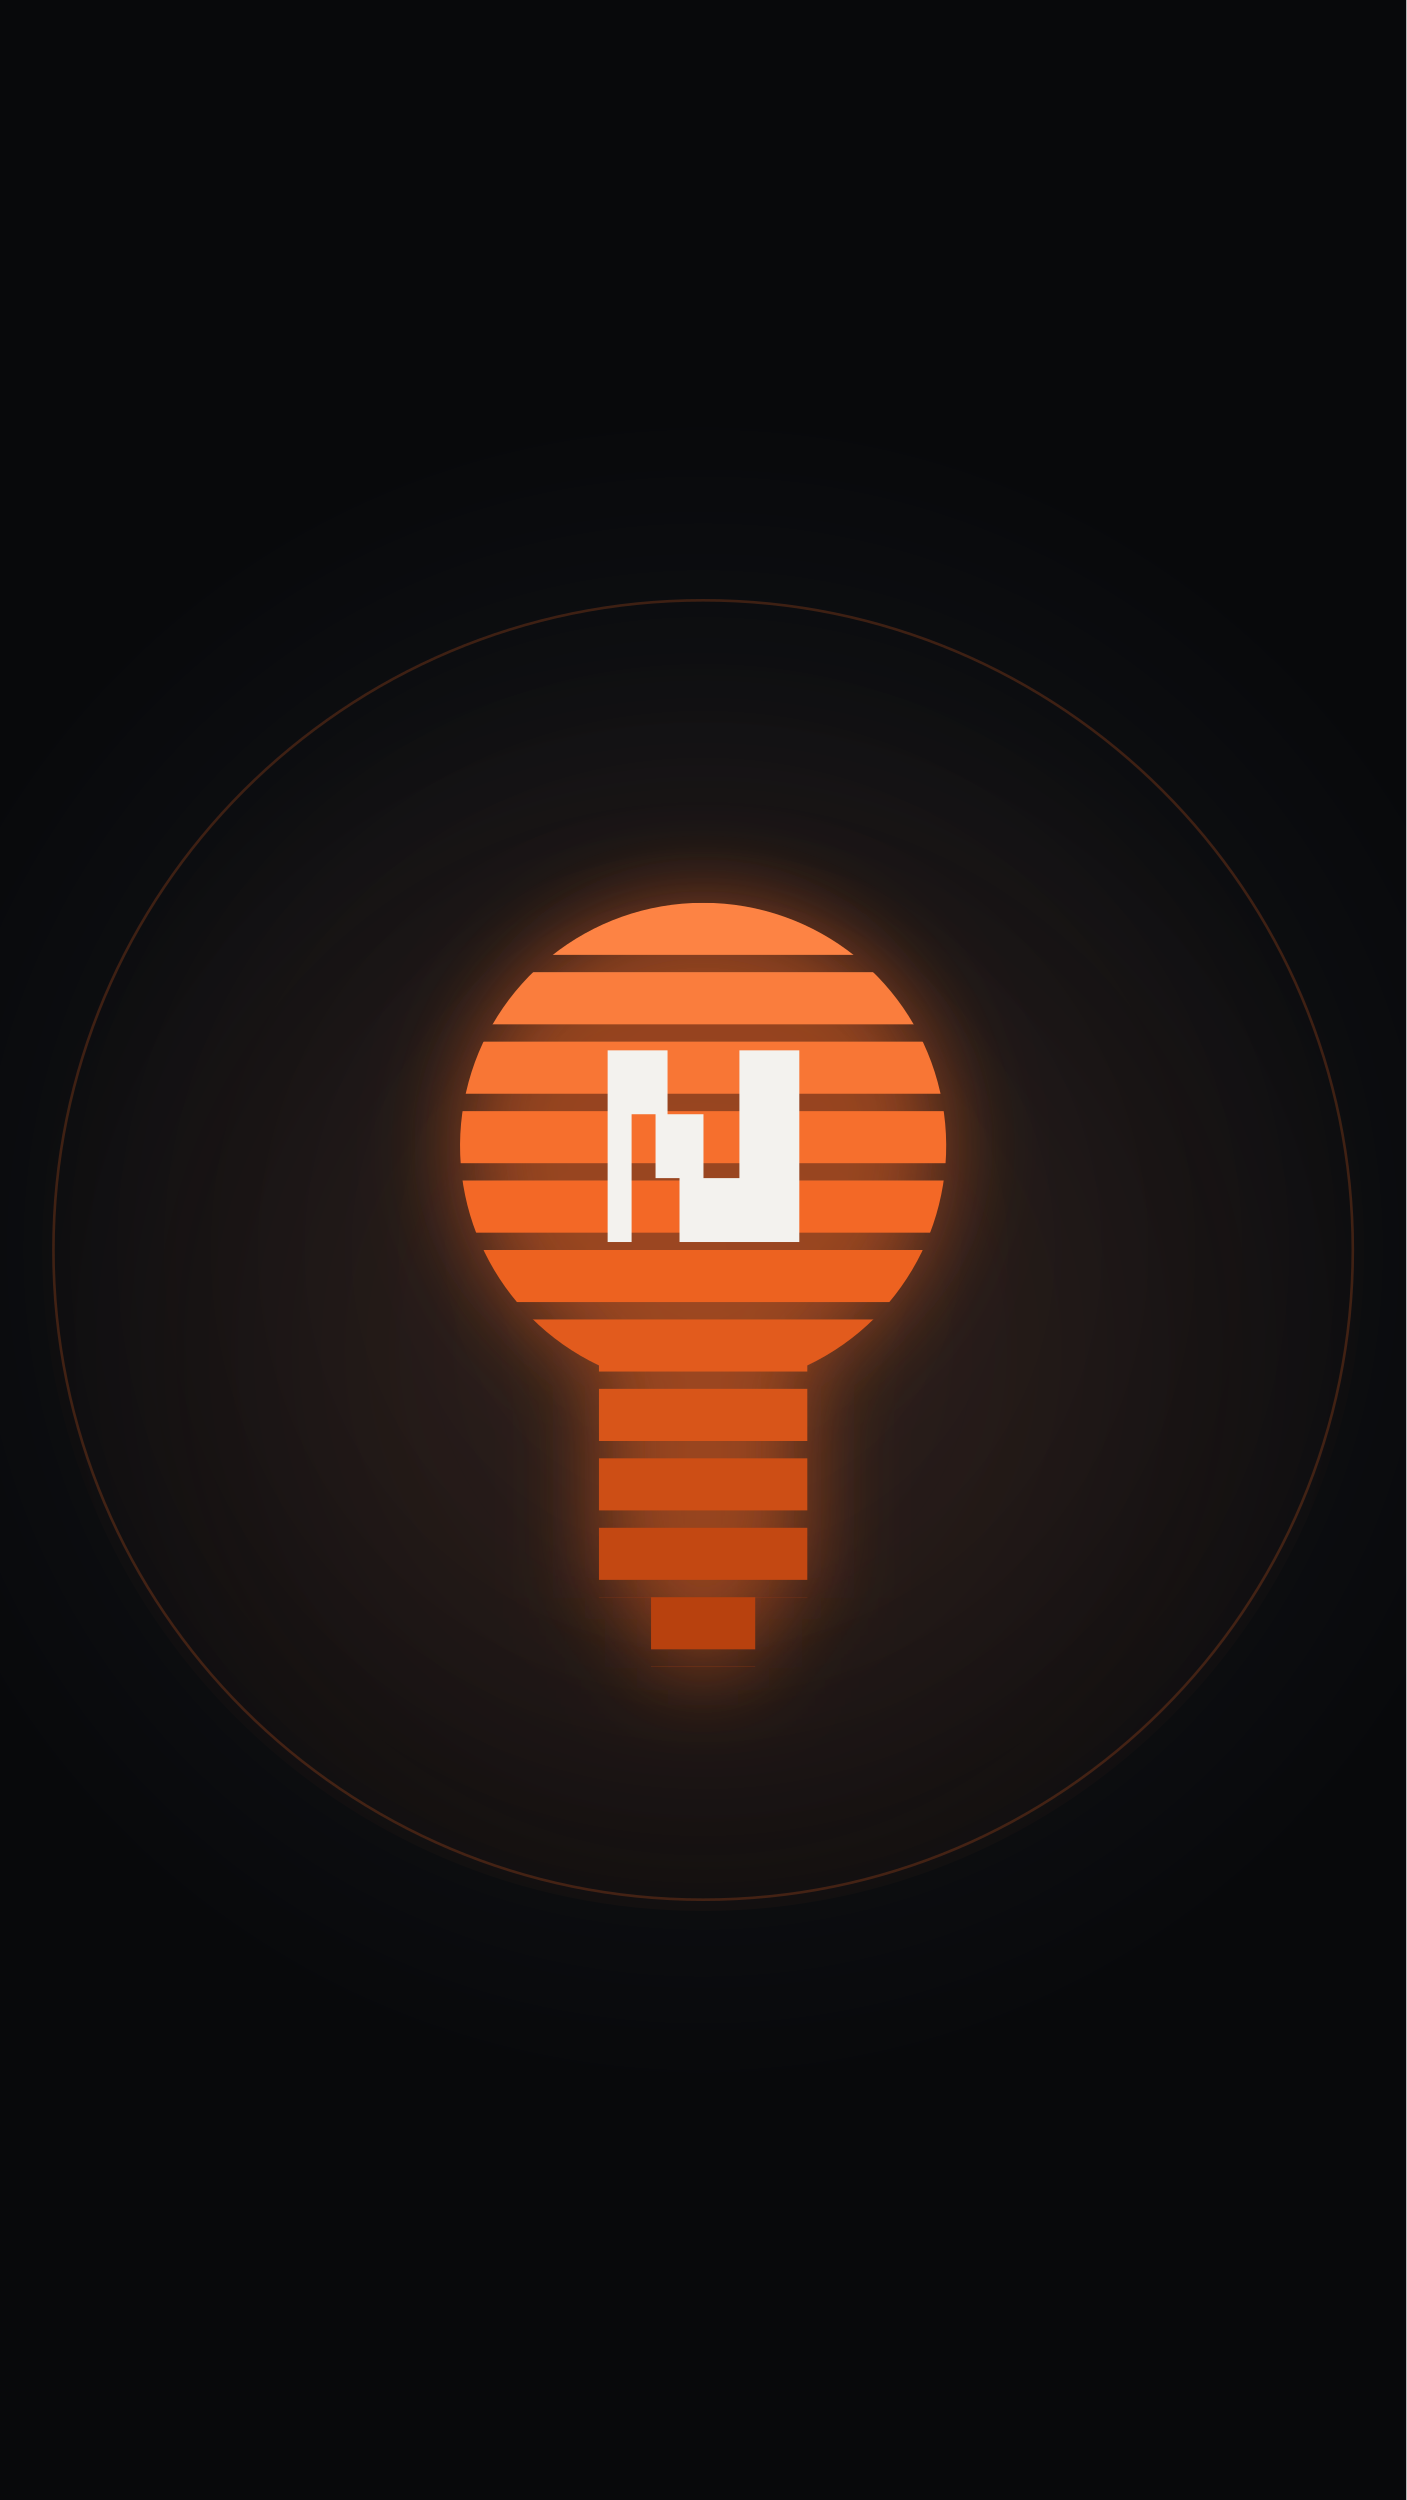
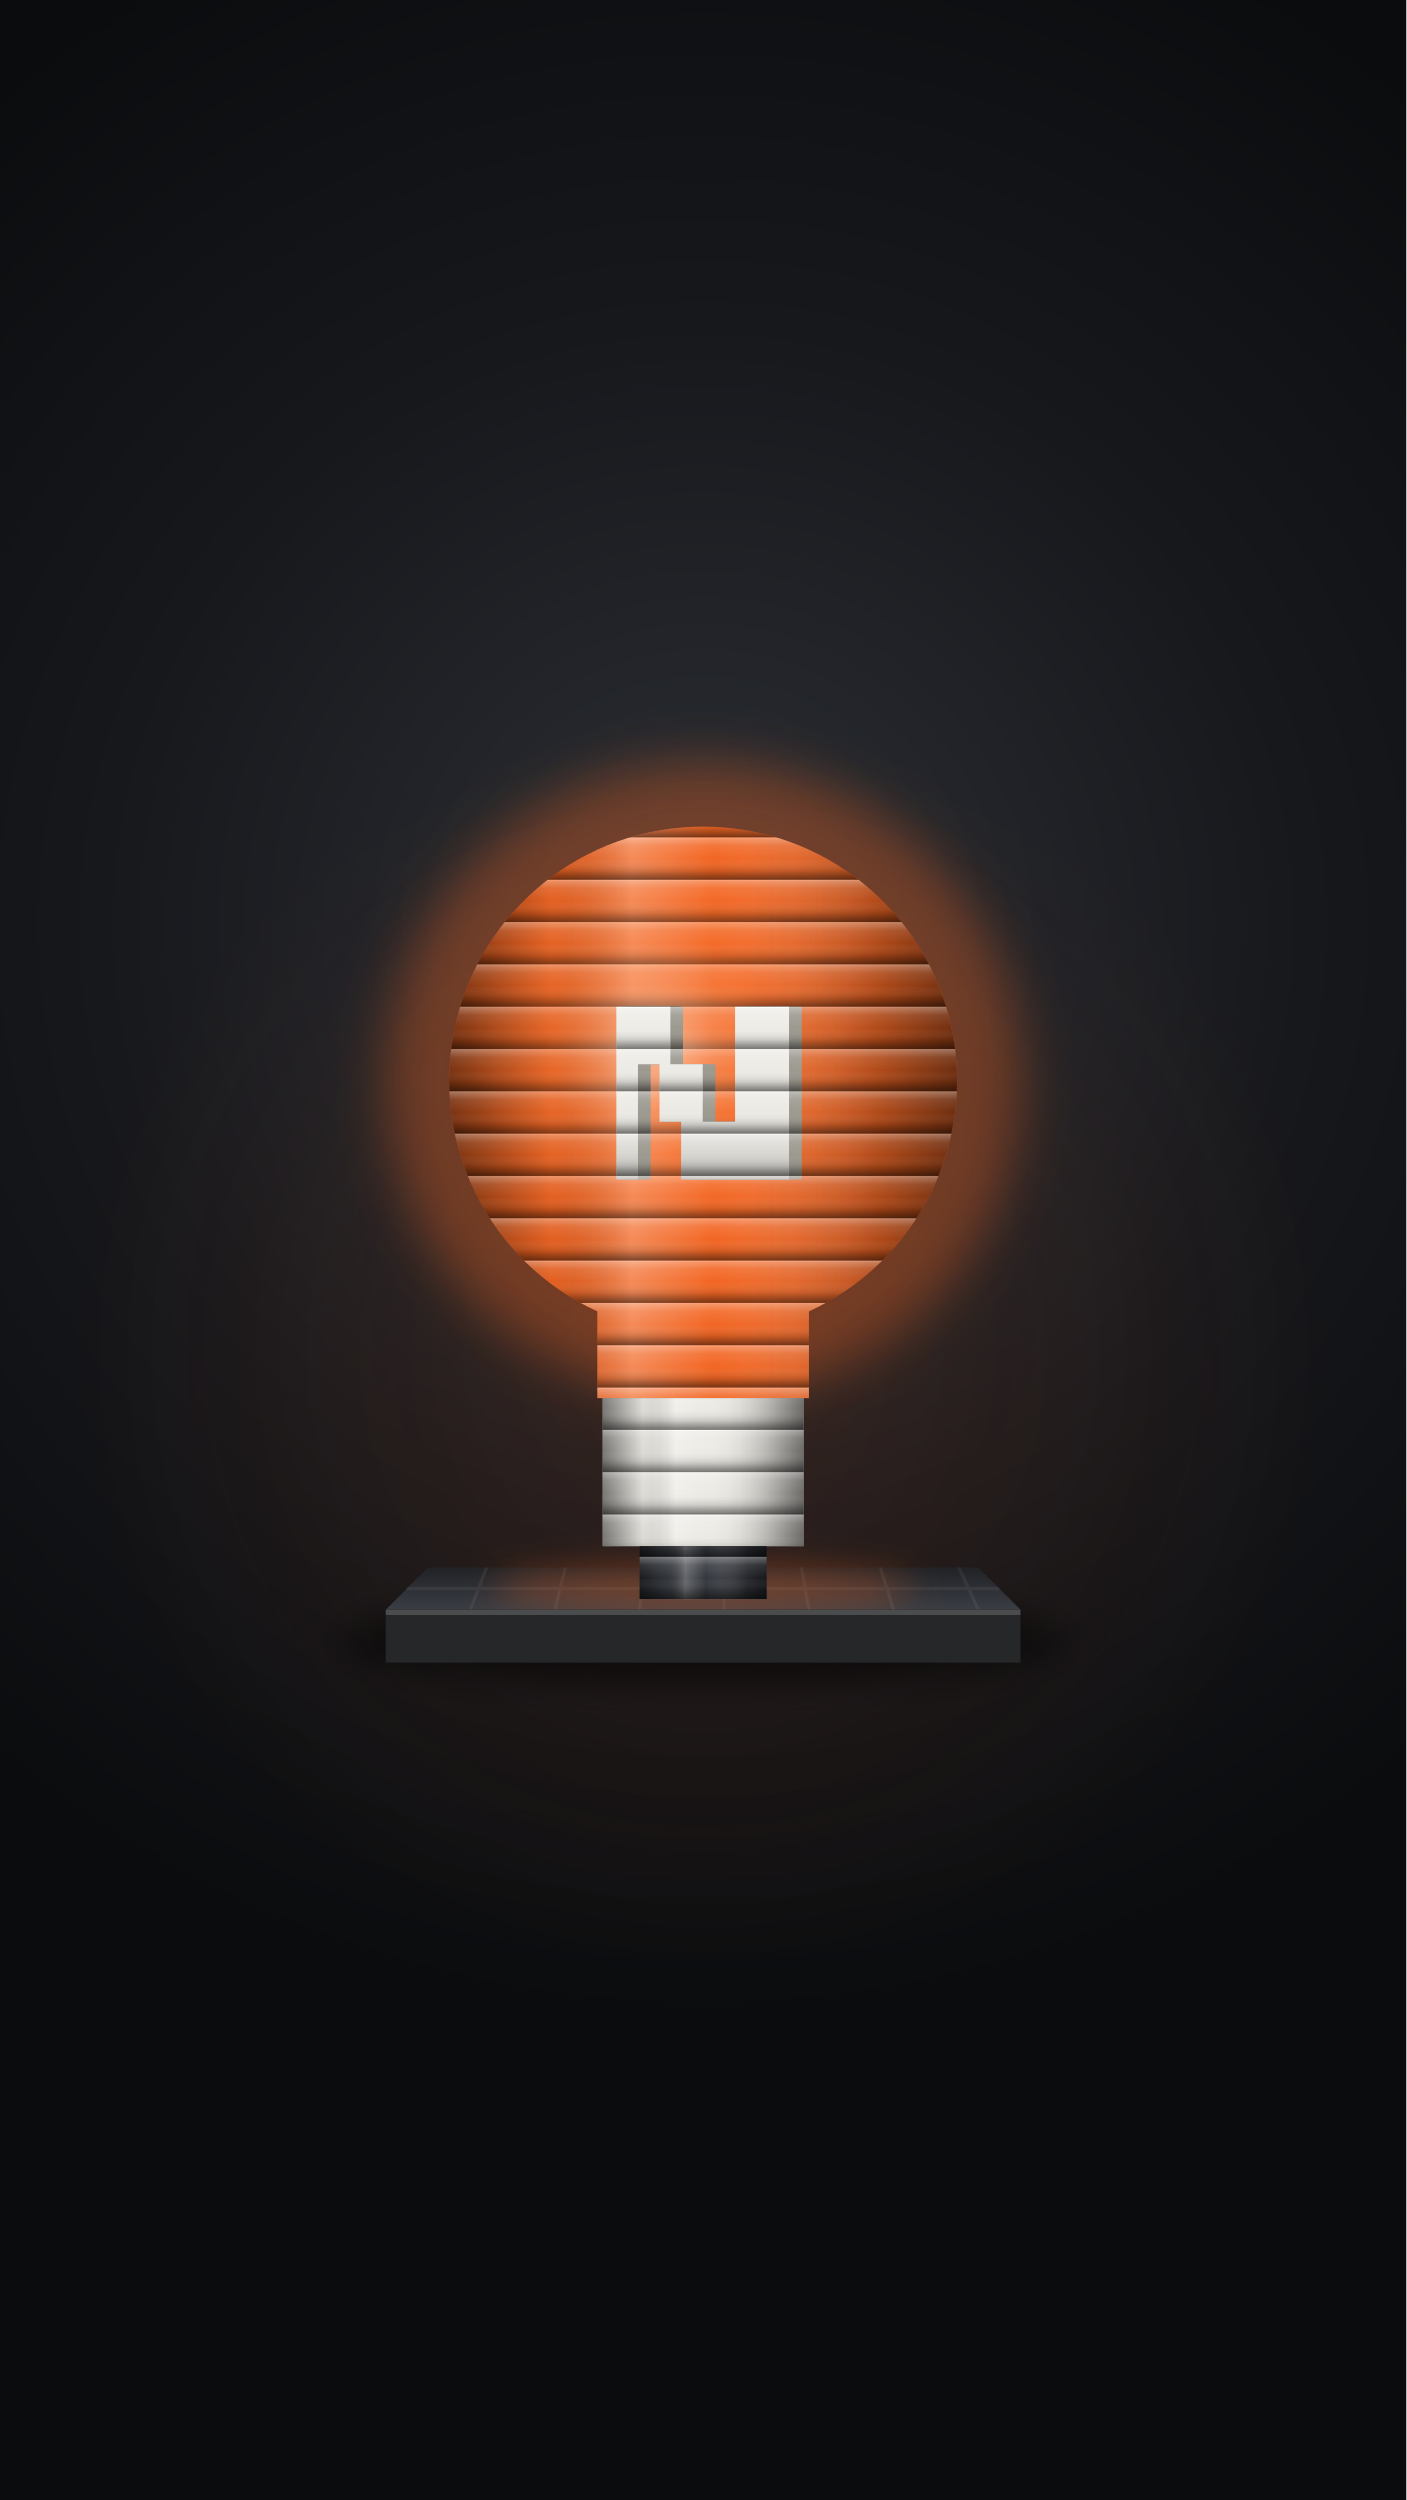
<svg xmlns="http://www.w3.org/2000/svg" viewBox="0 0 1080 1920">
  <defs>
-     <radialGradient id="f-04-sua-ideia" cx="540" cy="960" r="648" gradientUnits="userSpaceOnUse">
-       <stop offset="0" stop-color="#1A1B1F" />
-       <stop offset="1" stop-color="#08090B" />
+     <radialGradient id="f-04-sua-ideia" cx="540" cy="710.4" r="842.4" gradientUnits="userSpaceOnUse">
+       <stop offset="0" stop-color="#2C2F35" />
+       <stop offset=".55" stop-color="#17181C" />
+       <stop offset="1" stop-color="#0B0C0E" />
    </radialGradient>
-     <radialGradient id="g-04-sua-ideia" cx="540" cy="1036.8" r="544" gradientUnits="userSpaceOnUse">
-       <stop offset="0" stop-color="#F26522" stop-opacity=".13" />
+     <radialGradient id="g-04-sua-ideia" cx="540" cy="1038" r="483.6" gradientUnits="userSpaceOnUse">
+       <stop offset="0" stop-color="#F26522" stop-opacity=".12" />
      <stop offset="1" stop-color="#F26522" stop-opacity="0" />
    </radialGradient>
-     <filter id="halo-04-sua-ideia" x="-40%" y="-40%" width="180%" height="180%">
-       <feGaussianBlur stdDeviation="5" />
+     <linearGradient id="ribg-04-sua-ideia" x1="0" y1="0" x2="0" y2="1">
+       <stop offset="0" stop-color="#fff" stop-opacity=".34" />
+       <stop offset=".2" stop-color="#fff" stop-opacity=".1" />
+       <stop offset=".5" stop-color="#fff" stop-opacity="0" />
+       <stop offset=".78" stop-color="#000" stop-opacity=".14" />
+       <stop offset="1" stop-color="#000" stop-opacity=".5" />
+     </linearGradient>
+     <pattern id="rib-04-sua-ideia" patternUnits="userSpaceOnUse" x="-40" y="1.000" width="200" height="4">
+       <rect width="200" height="4" fill="url(#ribg-04-sua-ideia)" />
+     </pattern>
+     <pattern id="ribe-04-sua-ideia" patternUnits="userSpaceOnUse" x="-40" y="1.287" width="200" height="4" patternTransform="skewY(30)">
+       <rect width="200" height="4" fill="url(#ribg-04-sua-ideia)" />
+     </pattern>
+     <pattern id="ribd-04-sua-ideia" patternUnits="userSpaceOnUse" x="-40" y="0.713" width="200" height="4" patternTransform="skewY(-30)">
+       <rect width="200" height="4" fill="url(#ribg-04-sua-ideia)" />
+     </pattern>
+     <linearGradient id="volr-04-sua-ideia" x1="0" y1="0" x2="1" y2="0">
+       <stop offset="0" stop-color="#000" stop-opacity=".5" />
+       <stop offset=".2" stop-color="#000" stop-opacity=".06" />
+       <stop offset=".36" stop-color="#fff" stop-opacity=".24" />
+       <stop offset=".52" stop-color="#fff" stop-opacity="0" />
+       <stop offset=".84" stop-color="#000" stop-opacity=".26" />
+       <stop offset="1" stop-color="#000" stop-opacity=".55" />
+     </linearGradient>
+     <linearGradient id="vole-04-sua-ideia" x1="0" y1="0" x2="0" y2="1">
+       <stop offset="0" stop-color="#fff" stop-opacity=".14" />
+       <stop offset=".55" stop-color="#fff" stop-opacity="0" />
+       <stop offset="1" stop-color="#000" stop-opacity=".2" />
+     </linearGradient>
+     <radialGradient id="volc-04-sua-ideia" cx=".38" cy=".3" r=".8">
+       <stop offset="0" stop-color="#fff" stop-opacity=".18" />
+       <stop offset=".5" stop-color="#fff" stop-opacity="0" />
+       <stop offset="1" stop-color="#000" stop-opacity=".4" />
+     </radialGradient>
+     <linearGradient id="metal-04-sua-ideia" x1="0" y1="0" x2="1" y2="0">
+       <stop offset="0" stop-color="#5E6167" />
+       <stop offset=".3" stop-color="#E4E3DF" />
+       <stop offset=".55" stop-color="#A3A5A9" />
+       <stop offset="1" stop-color="#4B4E54" />
+     </linearGradient>
+     <linearGradient id="quente-04-sua-ideia" x1="0" y1="0" x2="1" y2="0">
+       <stop offset="0" stop-color="#F26522" />
+       <stop offset=".7" stop-color="#FF8A4C" />
+       <stop offset="1" stop-color="#FFC9A6" />
+     </linearGradient>
+     <radialGradient id="acesa-04-sua-ideia">
+       <stop offset="0" stop-color="#FFE6D4" stop-opacity=".55" />
+       <stop offset=".6" stop-color="#FF8A4C" stop-opacity=".15" />
+       <stop offset="1" stop-color="#FF8A4C" stop-opacity="0" />
+     </radialGradient>
+     <linearGradient id="tampo-04-sua-ideia" x1="0" y1="0" x2="0" y2="1">
+       <stop offset="0" stop-color="#202226" />
+       <stop offset="1" stop-color="#3A3D44" />
+     </linearGradient>
+     <filter id="brilho-04-sua-ideia" x="-50%" y="-50%" width="200%" height="200%">
+       <feGaussianBlur stdDeviation="2.4" />
    </filter>
-     <linearGradient id="calor-04-sua-ideia" gradientUnits="userSpaceOnUse" x1="0" y1="0" x2="0" y2="96">
-       <stop offset="0" stop-color="#ff8a4c" />
-       <stop offset="0.083" stop-color="#ff8a4c" />
-       <stop offset="0.083" stop-color="#fd8344" />
-       <stop offset="0.167" stop-color="#fd8344" />
-       <stop offset="0.167" stop-color="#fa7d3d" />
-       <stop offset="0.25" stop-color="#fa7d3d" />
-       <stop offset="0.25" stop-color="#f87635" />
-       <stop offset="0.333" stop-color="#f87635" />
-       <stop offset="0.333" stop-color="#f66f2d" />
-       <stop offset="0.417" stop-color="#f66f2d" />
-       <stop offset="0.417" stop-color="#f36826" />
-       <stop offset="0.5" stop-color="#f36826" />
-       <stop offset="0.5" stop-color="#ed6220" />
-       <stop offset="0.583" stop-color="#ed6220" />
-       <stop offset="0.583" stop-color="#e25b1d" />
-       <stop offset="0.667" stop-color="#e25b1d" />
-       <stop offset="0.667" stop-color="#d85519" />
-       <stop offset="0.75" stop-color="#d85519" />
-       <stop offset="0.75" stop-color="#cd4e15" />
-       <stop offset="0.833" stop-color="#cd4e15" />
-       <stop offset="0.833" stop-color="#c34812" />
-       <stop offset="0.917" stop-color="#c34812" />
-       <stop offset="0.917" stop-color="#b8410e" />
-       <stop offset="1" stop-color="#b8410e" />
-     </linearGradient>
-     <mask id="camadas-04-sua-ideia" maskUnits="userSpaceOnUse" x="-20" y="-20" width="136" height="136">
-       <rect x="-20" y="0" width="136" height="6" fill="#fff" />
-       <rect x="-20" y="8" width="136" height="6" fill="#fff" />
-       <rect x="-20" y="16" width="136" height="6" fill="#fff" />
-       <rect x="-20" y="24" width="136" height="6" fill="#fff" />
-       <rect x="-20" y="32" width="136" height="6" fill="#fff" />
-       <rect x="-20" y="40" width="136" height="6" fill="#fff" />
-       <rect x="-20" y="48" width="136" height="6" fill="#fff" />
-       <rect x="-20" y="56" width="136" height="6" fill="#fff" />
-       <rect x="-20" y="64" width="136" height="6" fill="#fff" />
-       <rect x="-20" y="72" width="136" height="6" fill="#fff" />
-       <rect x="-20" y="80" width="136" height="6" fill="#fff" />
-       <rect x="-20" y="88" width="136" height="6" fill="#fff" />
-       <rect x="-20" y="96" width="136" height="6" fill="#fff" />
-     </mask>
+     <filter id="sombra-04-sua-ideia" x="-30%" y="-200%" width="160%" height="500%">
+       <feGaussianBlur stdDeviation="1.6" />
+     </filter>
  </defs>
  <rect width="1080" height="1920" fill="url(#f-04-sua-ideia)" />
-   <circle cx="540" cy="960" r="507.6" fill="url(#g-04-sua-ideia)" />
-   <circle cx="540" cy="960" r="498.96" fill="none" stroke="#F26522" stroke-opacity=".22" stroke-width="2" />
-   <g transform="translate(220 640) scale(6.666667)">
-     <g filter="url(#halo-04-sua-ideia)" opacity=".55">
-       <path fill="#F26522" d="M36 61.3A28 28 0 1 1 60 61.3V88H36Z M42 88H54V96H42Z" />
+   <circle cx="540" cy="960" r="540" fill="url(#g-04-sua-ideia)" />
+   <g transform="translate(150 570) scale(8.125)">
+     <ellipse cx="48" cy="85" rx="34" ry="4" fill="#000" opacity=".55" filter="url(#sombra-04-sua-ideia)" />
+     <path d="M22 78H74L78 82H18Z" fill="url(#tampo-04-sua-ideia)" />
+     <path d="M27.54 78L26 82 M34.98 78L34 82 M42.42 78L42 82 M49.86 78L50 82 M57.3 78L58 82 M64.74 78L66 82 M72.18 78L74 82 M20 80H76" stroke="#F3F2EE" stroke-opacity=".06" stroke-width=".3" fill="none" />
+     <ellipse cx="48" cy="80" rx="20" ry="2.2" fill="#F26522" opacity=".35" filter="url(#sombra-04-sua-ideia)" />
+     <rect x="18" y="82" width="60" height="5" fill="#252729" />
+     <rect x="18" y="82" width="60" height=".5" fill="#F3F2EE" opacity=".18" />
+     <circle cx="48" cy="32" r="30" fill="#F26522" opacity=".35" filter="url(#brilho-04-sua-ideia)" />
+     <path d="M38 53.8A24 24 0 1 1 58 53.8V62H38Z" fill="#F26522" />
+     <path d="M38 53.8A24 24 0 1 1 58 53.8V62H38Z" fill="url(#volr-04-sua-ideia)" />
+     <path d="M38 53.8A24 24 0 1 1 58 53.8V62H38Z" fill="url(#rib-04-sua-ideia)" />
+     <circle cx="44" cy="29" r="18" fill="url(#acesa-04-sua-ideia)" />
+     <path d="M38.5 62H57.5V76H38.5Z" fill="#ECEAE4" />
+     <path d="M38.5 62H57.5V76H38.5Z" fill="url(#volr-04-sua-ideia)" />
+     <path d="M38.5 62H57.5V76H38.5Z" fill="url(#rib-04-sua-ideia)" />
+     <path d="M42 76H54V81H42Z" fill="#33363C" />
+     <path d="M42 76H54V81H42Z" fill="url(#volr-04-sua-ideia)" />
+     <path d="M42 76H54V81H42Z" fill="url(#rib-04-sua-ideia)" />
+     <g>
+       <path d="M39.8 25H44.9V30.44H47.96V35.88H51.02V25H56.12V41.32H45.92V35.88H43.88V30.44H41.84V41.32H39.8Z" fill="#9C998F" transform="translate(1.2 0)" />
+       <path d="M39.8 25H44.9V30.44H47.96V35.88H51.02V25H56.12V41.32H45.92V35.88H43.88V30.44H41.84V41.32H39.8Z" fill="#9C998F" transform="translate(0.7 0)" />
+       <path d="M39.8 25H44.9V30.44H47.96V35.88H51.02V25H56.12V41.32H45.92V35.88H43.88V30.44H41.84V41.32H39.8Z" fill="#9C998F" transform="translate(0.2 0)" />
    </g>
-     <path fill="url(#calor-04-sua-ideia)" mask="url(#camadas-04-sua-ideia)" d="M36 61.3A28 28 0 1 1 60 61.3V88H36Z M42 88H54V96H42Z" />
-     <path transform="translate(37 25) scale(.23)" fill="#F3F2EE" d="M0 0H30V32H48V64H66V0H96V96H36V64H24V32H12V96H0Z" />
+     <mask id="m4-04-sua-ideia" maskUnits="userSpaceOnUse" x="-20" y="-20" width="136" height="136">
+       <path d="M39.8 25H44.9V30.44H47.96V35.88H51.02V25H56.12V41.32H45.92V35.88H43.88V30.44H41.84V41.32H39.8Z" fill="#fff" transform="translate(1.2 0)" />
+       <path d="M39.8 25H44.9V30.44H47.96V35.88H51.02V25H56.12V41.32H45.92V35.88H43.88V30.44H41.84V41.32H39.8Z" fill="#fff" transform="translate(0.7 0)" />
+       <path d="M39.8 25H44.9V30.44H47.96V35.88H51.02V25H56.12V41.32H45.92V35.88H43.88V30.44H41.84V41.32H39.8Z" fill="#fff" transform="translate(0.2 0)" />
+     </mask>
+     <rect x="-20" y="-20" width="136" height="136" fill="url(#rib-04-sua-ideia)" mask="url(#m4-04-sua-ideia)" />
+     <path d="M39.8 25H44.9V30.44H47.96V35.88H51.02V25H56.12V41.32H45.92V35.88H43.88V30.44H41.84V41.32H39.8Z" fill="#ECEAE4" />
+     <path d="M39.8 25H44.9V30.44H47.96V35.88H51.02V25H56.12V41.32H45.92V35.88H43.88V30.44H41.84V41.32H39.8Z" fill="url(#vole-04-sua-ideia)" />
+     <path d="M39.8 25H44.9V30.44H47.96V35.88H51.02V25H56.12V41.32H45.92V35.88H43.88V30.44H41.84V41.32H39.8Z" fill="url(#rib-04-sua-ideia)" />
  </g>
</svg>
